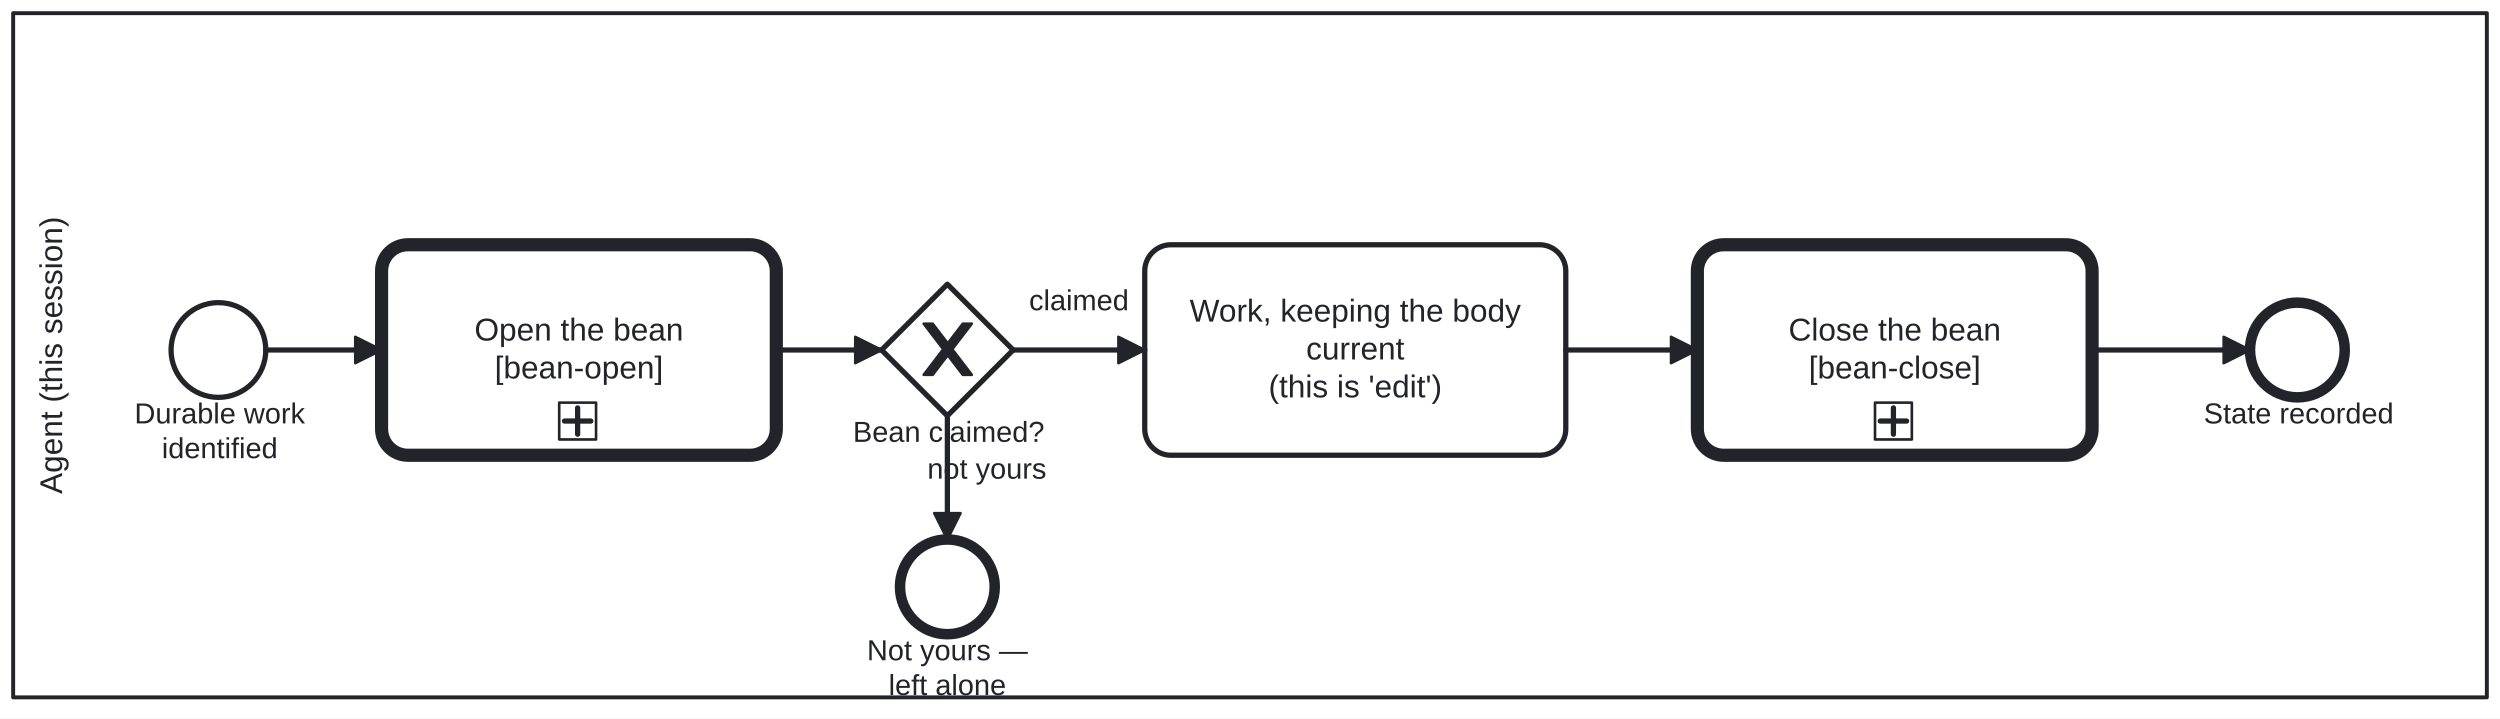
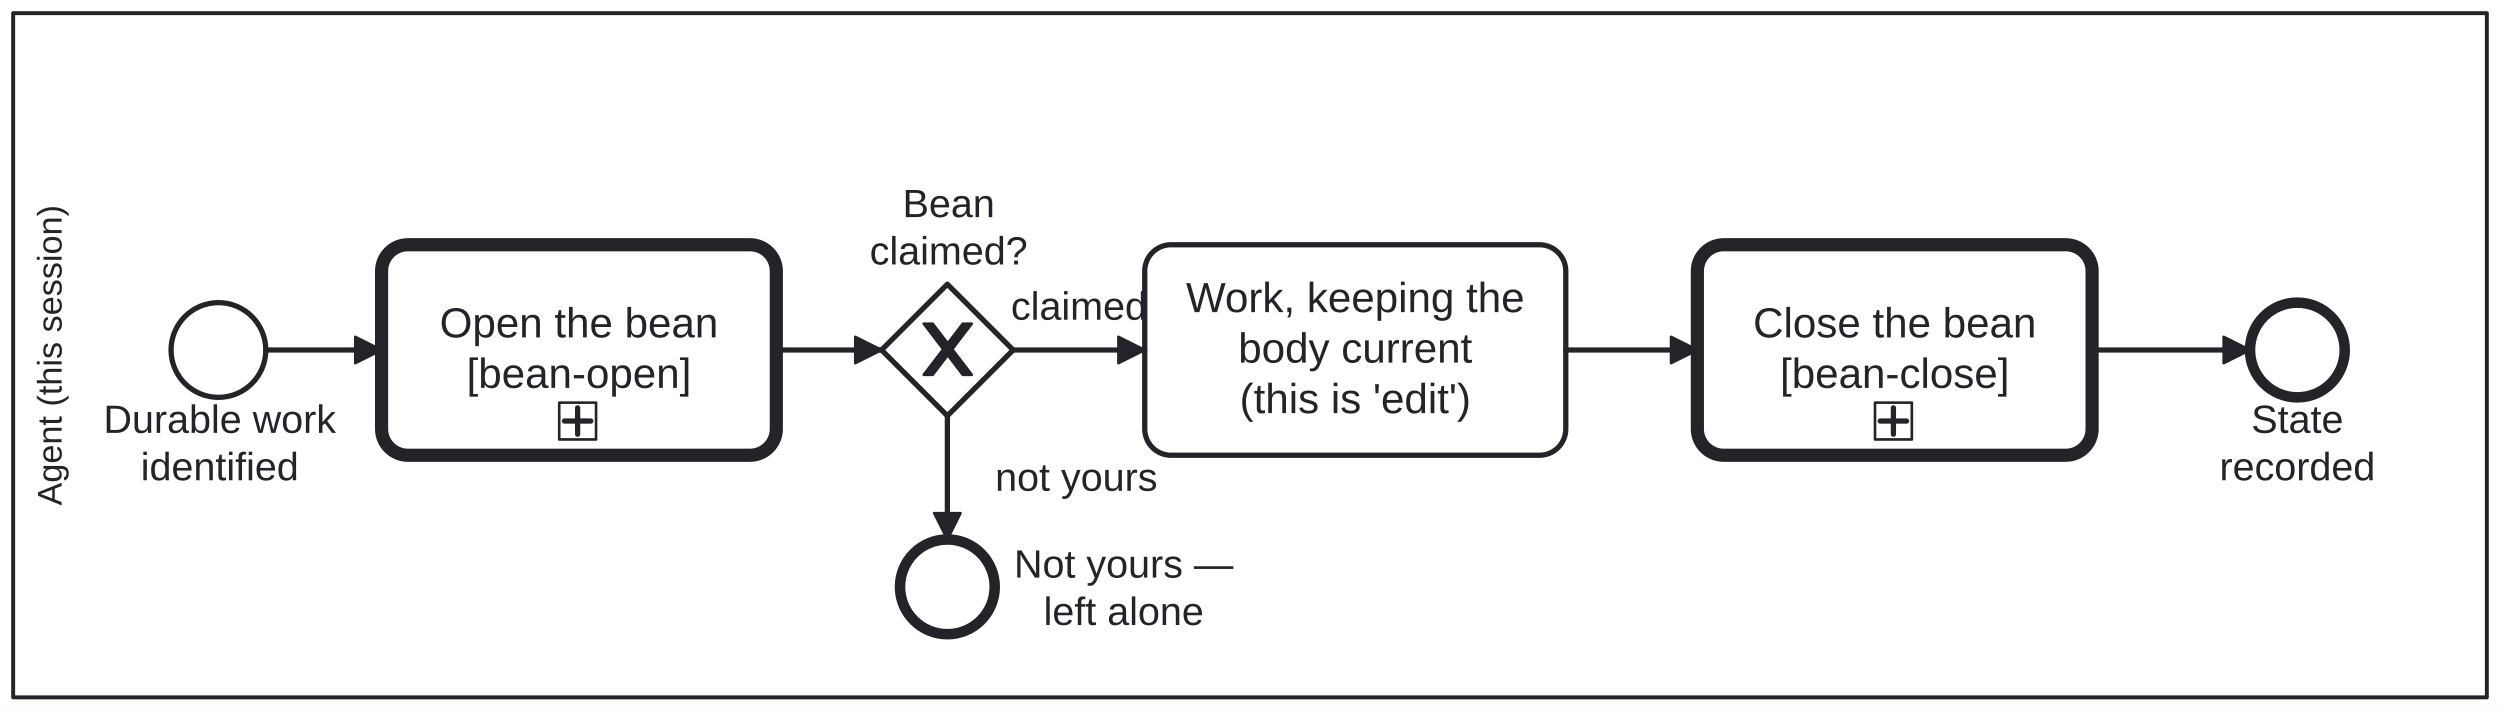
- <svg xmlns="http://www.w3.org/2000/svg" width="100%" style="max-width:100%;height:auto" viewBox="155 75 950 273" version="1.1">
-   <rect x="155" y="75" width="950" height="273" fill="#ffffff" />
+ <svg xmlns="http://www.w3.org/2000/svg" width="100%" style="max-width:100%;height:auto" viewBox="155 75 950 270" version="1.1">
+   <rect x="155" y="75" width="950" height="270" fill="#ffffff" />
  <g class="djs-group">
    <g class="djs-element djs-shape" data-element-id="Lane_Agent" style="display: block;" transform="matrix(1 0 0 1 160 80)">
      <g class="djs-visual">
        <rect x="0" y="0" width="940" height="260" rx="0" ry="0" style="stroke-linecap: round; stroke-linejoin: round; stroke: rgb(34, 36, 42); stroke-width: 1.5px; fill: white; fill-opacity: 0.25;" />
-         <text lineHeight="1.2" class="djs-label" style="font-family: Arial, sans-serif; font-size: 12px; font-weight: normal; fill: rgb(34, 36, 42);" transform="matrix(-1.83697e-16 -1 1 -1.83697e-16 0 260)">
-           <tspan x="77.31" y="18.6">Agent (this session)</tspan>
+         <text lineHeight="1.05" class="djs-label" transform="matrix(-1.83697e-16 -1 1 -1.83697e-16 0 260)" style="font-family: Arial, sans-serif; font-size: 13px; font-weight: normal; fill: rgb(34, 36, 42);">
+           <tspan x="72.919" y="18.413">Agent (this session)</tspan>
        </text>
      </g>
      <rect class="djs-hit djs-hit-all" x="0" y="0" width="940" height="260" style="fill: none; stroke-opacity: 0; stroke: white; stroke-width: 15px;" />
    </g>
  </g>
  <g class="djs-group">
    <g class="djs-element djs-shape" data-element-id="Start_DurableWork" style="display: block;" transform="matrix(1 0 0 1 220 190)">
      <g class="djs-visual">
        <circle cx="18" cy="18" r="18" style="stroke-linecap: round; stroke-linejoin: round; stroke: rgb(34, 36, 42); stroke-width: 2px; fill: white; fill-opacity: 0.95;" />
      </g>
      <rect class="djs-hit djs-hit-all" x="0" y="0" width="36" height="36" style="fill: none; stroke-opacity: 0; stroke: white; stroke-width: 15px;" />
    </g>
  </g>
  <g class="djs-group">
-     <g class="djs-element djs-shape" data-element-id="Start_DurableWork_label" style="display: block;" transform="matrix(1 0 0 1 206 226)">
-       <g class="djs-visual">
-         <text lineHeight="1.2" class="djs-label" style="font-family: Arial, sans-serif; font-size: 11px; font-weight: normal; fill: rgb(34, 36, 42);">
-           <tspan x="0.099" y="9.9">Durable work</tspan>
-           <tspan x="10.484" y="23.1">identified</tspan>
-         </text>
-       </g>
-       <rect class="djs-hit djs-hit-all" x="0" y="0" width="65" height="27" style="fill: none; stroke-opacity: 0; stroke: white; stroke-width: 15px;" />
+     <g class="djs-element djs-shape" data-element-id="Start_DurableWork_label" style="display: block;" transform="matrix(1 0 0 1 194 226)">
+       <g class="djs-visual">
+         <text lineHeight="1.2" class="djs-label" style="font-family: Arial, sans-serif; font-size: 15px; font-weight: normal; fill: rgb(34, 36, 42);">
+           <tspan x="0.317" y="13.5">Durable work</tspan>
+           <tspan x="14.478" y="31.5">identified</tspan>
+         </text>
+       </g>
+       <rect class="djs-hit djs-hit-all" x="0" y="0" width="89" height="36" style="fill: none; stroke-opacity: 0; stroke: white; stroke-width: 15px;" />
    </g>
  </g>
  <g class="djs-group">
    <a class="fa-subprocess-link" href="https://litlfred.github.io/folio-assistant/cat-harness/process/Process_BeanOpen" target="_top">
      <g class="djs-element djs-shape" data-element-id="Call_BeanOpen" style="display: block;" transform="matrix(1 0 0 1 300 168)">
        <g class="djs-visual">
          <rect x="0" y="0" width="150" height="80" rx="10" ry="10" style="stroke-linecap: round; stroke-linejoin: round; stroke: rgb(34, 36, 42); stroke-width: 5px; fill: white; fill-opacity: 0.95;" />
-           <text lineHeight="1.2" class="djs-label" style="font-family: Arial, sans-serif; font-size: 12px; font-weight: normal; fill: rgb(34, 36, 42);">
-             <tspan x="35.3" y="36.4">Open the bean</tspan>
-             <tspan x="42.973" y="50.8">[bean-open]</tspan>
+           <text lineHeight="1.2" class="djs-label" style="font-family: Arial, sans-serif; font-size: 16px; font-weight: normal; fill: rgb(34, 36, 42);">
+             <tspan x="22.066" y="35.2">Open the bean</tspan>
+             <tspan x="32.297" y="54.4">[bean-open]</tspan>
          </text>
          <rect x="0" y="0" width="14" height="14" rx="0" ry="0" style="stroke-linecap: round; stroke-linejoin: round; stroke: rgb(34, 36, 42); stroke-width: 1px; fill: white;" transform="matrix(1 0 0 1 67.5 60)" />
          <path data-marker="sub-process" d="m67.5,60 m 7,2 l 0,10 m -5,-5 l 10,0" style="fill: white; stroke-linecap: round; stroke-linejoin: round; stroke: rgb(34, 36, 42); stroke-width: 2px;" />
        </g>
        <rect class="djs-hit djs-hit-all" x="0" y="0" width="150" height="80" style="fill: none; stroke-opacity: 0; stroke: white; stroke-width: 15px;" />
      </g>
    </a>
  </g>
  <g class="djs-group">
    <g class="djs-element djs-shape" data-element-id="GW_Yours" style="display: block;" transform="matrix(1 0 0 1 490 183)">
      <g class="djs-visual">
        <polygon points="25,0 50,25 25,50 0,25" style="stroke-linecap: round; stroke-linejoin: round; stroke: rgb(34, 36, 42); stroke-width: 2px; fill: white; fill-opacity: 0.95;" />
        <path d="m 16,15 7.429,9.714 -7.429,9.714 3.429,0 5.714,-7.464 5.714,7.464 3.429,0 -7.429,-9.714 7.429,-9.714 -3.429,0 -5.714,7.464 -5.714,-7.464 -3.429,0 z" style="fill: rgb(34, 36, 42); stroke-linecap: round; stroke-linejoin: round; stroke: rgb(34, 36, 42); stroke-width: 1px;" />
      </g>
      <rect class="djs-hit djs-hit-all" x="0" y="0" width="50" height="50" style="fill: none; stroke-opacity: 0; stroke: white; stroke-width: 15px;" />
    </g>
  </g>
  <g class="djs-group">
-     <g class="djs-element djs-shape" data-element-id="GW_Yours_label" style="display: block;" transform="matrix(1 0 0 1 479 233)">
-       <g class="djs-visual">
-         <text lineHeight="1.2" class="djs-label" style="font-family: Arial, sans-serif; font-size: 11px; font-weight: normal; fill: rgb(34, 36, 42);">
-           <tspan x="0.116" y="9.9">Bean claimed?</tspan>
-         </text>
-       </g>
-       <rect class="djs-hit djs-hit-all" x="0" y="0" width="73" height="14" style="fill: none; stroke-opacity: 0; stroke: white; stroke-width: 15px;" />
+     <g class="djs-element djs-shape" data-element-id="GW_Yours_label" style="display: block;" transform="matrix(1 0 0 1 485 144)">
+       <g class="djs-visual">
+         <text lineHeight="1.2" class="djs-label" style="font-family: Arial, sans-serif; font-size: 15px; font-weight: normal; fill: rgb(34, 36, 42);">
+           <tspan x="12.984" y="13.5">Bean </tspan>
+           <tspan x="0.485" y="31.5">claimed?</tspan>
+         </text>
+       </g>
+       <rect class="djs-hit djs-hit-all" x="0" y="0" width="61" height="36" style="fill: none; stroke-opacity: 0; stroke: white; stroke-width: 15px;" />
    </g>
  </g>
  <g class="djs-group">
    <g class="djs-element djs-shape" data-element-id="End_NotYours" style="display: block;" transform="matrix(1 0 0 1 497 280)">
      <g class="djs-visual">
        <circle cx="18" cy="18" r="18" style="stroke-linecap: round; stroke-linejoin: round; stroke: rgb(34, 36, 42); stroke-width: 4px; fill: white; fill-opacity: 0.95;" />
      </g>
      <rect class="djs-hit djs-hit-all" x="0" y="0" width="36" height="36" style="fill: none; stroke-opacity: 0; stroke: white; stroke-width: 15px;" />
    </g>
  </g>
  <g class="djs-group">
-     <g class="djs-element djs-shape" data-element-id="End_NotYours_label" style="display: block;" transform="matrix(1 0 0 1 484 316)">
-       <g class="djs-visual">
-         <text lineHeight="1.2" class="djs-label" style="font-family: Arial, sans-serif; font-size: 11px; font-weight: normal; fill: rgb(34, 36, 42);">
-           <tspan x="0.436" y="9.9">Not yours —</tspan>
-           <tspan x="8.678" y="23.1">left alone</tspan>
-         </text>
-       </g>
-       <rect class="djs-hit djs-hit-all" x="0" y="0" width="62" height="27" style="fill: none; stroke-opacity: 0; stroke: white; stroke-width: 15px;" />
+     <g class="djs-element djs-shape" data-element-id="End_NotYours_label" style="display: block;" transform="matrix(1 0 0 1 540 281)">
+       <g class="djs-visual">
+         <text lineHeight="1.2" class="djs-label" style="font-family: Arial, sans-serif; font-size: 15px; font-weight: normal; fill: rgb(34, 36, 42);">
+           <tspan x="0.322" y="13.5">Not yours —</tspan>
+           <tspan x="11.561" y="31.5">left alone</tspan>
+         </text>
+       </g>
+       <rect class="djs-hit djs-hit-all" x="0" y="0" width="84" height="36" style="fill: none; stroke-opacity: 0; stroke: white; stroke-width: 15px;" />
    </g>
  </g>
  <g class="djs-group">
    <g class="djs-element djs-shape" data-element-id="Task_Work" style="display: block;" transform="matrix(1 0 0 1 590 168)">
      <g class="djs-visual">
        <rect x="0" y="0" width="160" height="80" rx="10" ry="10" style="stroke-linecap: round; stroke-linejoin: round; stroke: rgb(34, 36, 42); stroke-width: 2px; fill: white; fill-opacity: 0.95;" />
-         <text lineHeight="1.2" class="djs-label" style="font-family: Arial, sans-serif; font-size: 12px; font-weight: normal; fill: rgb(34, 36, 42);">
-           <tspan x="17.073" y="29.2">Work, keeping the body </tspan>
-           <tspan x="61.326" y="43.6">current</tspan>
-           <tspan x="47.035" y="58">(this is 'edit')</tspan>
+         <text lineHeight="1.2" class="djs-label" style="font-family: Arial, sans-serif; font-size: 16px; font-weight: normal; fill: rgb(34, 36, 42);">
+           <tspan x="15.668" y="25.6">Work, keeping the </tspan>
+           <tspan x="35.531" y="44.8">body current</tspan>
+           <tspan x="36.047" y="64">(this is 'edit')</tspan>
        </text>
      </g>
      <rect class="djs-hit djs-hit-all" x="0" y="0" width="160" height="80" style="fill: none; stroke-opacity: 0; stroke: white; stroke-width: 15px;" />
    </g>
  </g>
  <g class="djs-group">
    <a class="fa-subprocess-link" href="https://litlfred.github.io/folio-assistant/cat-harness/process/Process_BeanClose" target="_top">
      <g class="djs-element djs-shape" data-element-id="Call_BeanClose" style="display: block;" transform="matrix(1 0 0 1 800 168)">
        <g class="djs-visual">
          <rect x="0" y="0" width="150" height="80" rx="10" ry="10" style="stroke-linecap: round; stroke-linejoin: round; stroke: rgb(34, 36, 42); stroke-width: 5px; fill: white; fill-opacity: 0.95;" />
-           <text lineHeight="1.2" class="djs-label" style="font-family: Arial, sans-serif; font-size: 12px; font-weight: normal; fill: rgb(34, 36, 42);">
-             <tspan x="34.638" y="36.4">Close the bean</tspan>
-             <tspan x="42.313" y="50.8">[bean-close]</tspan>
+           <text lineHeight="1.2" class="djs-label" style="font-family: Arial, sans-serif; font-size: 16px; font-weight: normal; fill: rgb(34, 36, 42);">
+             <tspan x="21.184" y="35.2">Close the bean</tspan>
+             <tspan x="31.418" y="54.4">[bean-close]</tspan>
          </text>
          <rect x="0" y="0" width="14" height="14" rx="0" ry="0" style="stroke-linecap: round; stroke-linejoin: round; stroke: rgb(34, 36, 42); stroke-width: 1px; fill: white;" transform="matrix(1 0 0 1 67.5 60)" />
          <path data-marker="sub-process" d="m67.5,60 m 7,2 l 0,10 m -5,-5 l 10,0" style="fill: white; stroke-linecap: round; stroke-linejoin: round; stroke: rgb(34, 36, 42); stroke-width: 2px;" />
        </g>
        <rect class="djs-hit djs-hit-all" x="0" y="0" width="150" height="80" style="fill: none; stroke-opacity: 0; stroke: white; stroke-width: 15px;" />
      </g>
    </a>
  </g>
  <g class="djs-group">
    <g class="djs-element djs-shape" data-element-id="End_Recorded" style="display: block;" transform="matrix(1 0 0 1 1010 190)">
      <g class="djs-visual">
        <circle cx="18" cy="18" r="18" style="stroke-linecap: round; stroke-linejoin: round; stroke: rgb(34, 36, 42); stroke-width: 4px; fill: white; fill-opacity: 0.95;" />
      </g>
      <rect class="djs-hit djs-hit-all" x="0" y="0" width="36" height="36" style="fill: none; stroke-opacity: 0; stroke: white; stroke-width: 15px;" />
    </g>
  </g>
  <g class="djs-group">
-     <g class="djs-element djs-shape" data-element-id="End_Recorded_label" style="display: block;" transform="matrix(1 0 0 1 992 226)">
-       <g class="djs-visual">
-         <text lineHeight="1.2" class="djs-label" style="font-family: Arial, sans-serif; font-size: 11px; font-weight: normal; fill: rgb(34, 36, 42);">
-           <tspan x="0.422" y="9.9">State recorded</tspan>
-         </text>
-       </g>
-       <rect class="djs-hit djs-hit-all" x="0" y="0" width="73" height="14" style="fill: none; stroke-opacity: 0; stroke: white; stroke-width: 15px;" />
+     <g class="djs-element djs-shape" data-element-id="End_Recorded_label" style="display: block;" transform="matrix(1 0 0 1 998 226)">
+       <g class="djs-visual">
+         <text lineHeight="1.2" class="djs-label" style="font-family: Arial, sans-serif; font-size: 15px; font-weight: normal; fill: rgb(34, 36, 42);">
+           <tspan x="12.488" y="13.5">State </tspan>
+           <tspan x="0.399" y="31.5">recorded</tspan>
+         </text>
+       </g>
+       <rect class="djs-hit djs-hit-all" x="0" y="0" width="60" height="36" style="fill: none; stroke-opacity: 0; stroke: white; stroke-width: 15px;" />
    </g>
  </g>
  <g class="djs-group">
    <g class="djs-element djs-connection" data-element-id="BF_1" style="display: block;">
      <g class="djs-visual">
        <defs>
          <marker id="folio-marker-1" viewBox="0 0 20 20" refX="11" refY="10" markerWidth="10" markerHeight="10" orient="auto">
            <path d="M 1 5 L 11 10 L 1 15 Z" style="stroke-linecap: round; stroke-linejoin: round; stroke: rgb(34, 36, 42); stroke-width: 1px; fill: rgb(34, 36, 42);" />
          </marker>
        </defs>
        <path data-corner-radius="5" style="fill: none; stroke-linecap: round; stroke-linejoin: round; stroke: rgb(34, 36, 42); stroke-width: 2px; marker-end: url('#folio-marker-1');" d="M256,208L300,208" />
      </g>
      <path d="M256,208L300,208" class="djs-hit djs-hit-stroke" style="fill: none; stroke-opacity: 0; stroke: white; stroke-width: 15px;" />
    </g>
  </g>
  <g class="djs-group">
    <g class="djs-element djs-connection" data-element-id="BF_2" style="display: block;">
      <g class="djs-visual">
        <defs>
          <marker id="folio-marker-2" viewBox="0 0 20 20" refX="11" refY="10" markerWidth="10" markerHeight="10" orient="auto">
            <path d="M 1 5 L 11 10 L 1 15 Z" style="stroke-linecap: round; stroke-linejoin: round; stroke: rgb(34, 36, 42); stroke-width: 1px; fill: rgb(34, 36, 42);" />
          </marker>
        </defs>
        <path data-corner-radius="5" style="fill: none; stroke-linecap: round; stroke-linejoin: round; stroke: rgb(34, 36, 42); stroke-width: 2px; marker-end: url('#folio-marker-2');" d="M450,208L490,208" />
      </g>
      <path d="M450,208L490,208" class="djs-hit djs-hit-stroke" style="fill: none; stroke-opacity: 0; stroke: white; stroke-width: 15px;" />
    </g>
  </g>
  <g class="djs-group">
    <g class="djs-element djs-connection" data-element-id="BF_3" style="display: block;">
      <g class="djs-visual">
        <defs>
          <marker id="folio-marker-3" viewBox="0 0 20 20" refX="11" refY="10" markerWidth="10" markerHeight="10" orient="auto">
            <path d="M 1 5 L 11 10 L 1 15 Z" style="stroke-linecap: round; stroke-linejoin: round; stroke: rgb(34, 36, 42); stroke-width: 1px; fill: rgb(34, 36, 42);" />
          </marker>
        </defs>
        <path data-corner-radius="5" style="fill: none; stroke-linecap: round; stroke-linejoin: round; stroke: rgb(34, 36, 42); stroke-width: 2px; marker-end: url('#folio-marker-3');" d="M515,233L515,280" />
      </g>
      <path d="M515,233L515,280" class="djs-hit djs-hit-stroke" style="fill: none; stroke-opacity: 0; stroke: white; stroke-width: 15px;" />
    </g>
  </g>
  <g class="djs-group">
-     <g class="djs-element djs-shape" data-element-id="BF_3_label" style="display: block;" transform="matrix(1 0 0 1 507 247)">
-       <g class="djs-visual">
-         <text lineHeight="1.2" class="djs-label" style="font-family: Arial, sans-serif; font-size: 11px; font-weight: normal; fill: rgb(34, 36, 42);">
-           <tspan x="0.377" y="9.9">not yours</tspan>
-         </text>
-       </g>
-       <rect class="djs-hit djs-hit-all" x="0" y="0" width="46" height="14" style="fill: none; stroke-opacity: 0; stroke: white; stroke-width: 15px;" />
+     <g class="djs-element djs-shape" data-element-id="BF_3_label" style="display: block;" transform="matrix(1 0 0 1 533 248)">
+       <g class="djs-visual">
+         <text lineHeight="1.2" class="djs-label" style="font-family: Arial, sans-serif; font-size: 15px; font-weight: normal; fill: rgb(34, 36, 42);">
+           <tspan x="0.15" y="13.5">not yours</tspan>
+         </text>
+       </g>
+       <rect class="djs-hit djs-hit-all" x="0" y="0" width="62" height="18" style="fill: none; stroke-opacity: 0; stroke: white; stroke-width: 15px;" />
    </g>
  </g>
  <g class="djs-group">
    <g class="djs-element djs-connection" data-element-id="BF_4" style="display: block;">
      <g class="djs-visual">
        <defs>
          <marker id="folio-marker-4" viewBox="0 0 20 20" refX="11" refY="10" markerWidth="10" markerHeight="10" orient="auto">
            <path d="M 1 5 L 11 10 L 1 15 Z" style="stroke-linecap: round; stroke-linejoin: round; stroke: rgb(34, 36, 42); stroke-width: 1px; fill: rgb(34, 36, 42);" />
          </marker>
        </defs>
        <path data-corner-radius="5" style="fill: none; stroke-linecap: round; stroke-linejoin: round; stroke: rgb(34, 36, 42); stroke-width: 2px; marker-end: url('#folio-marker-4');" d="M540,208L590,208" />
      </g>
      <path d="M540,208L590,208" class="djs-hit djs-hit-stroke" style="fill: none; stroke-opacity: 0; stroke: white; stroke-width: 15px;" />
    </g>
  </g>
  <g class="djs-group">
-     <g class="djs-element djs-shape" data-element-id="BF_4_label" style="display: block;" transform="matrix(1 0 0 1 546 183)">
-       <g class="djs-visual">
-         <text lineHeight="1.2" class="djs-label" style="font-family: Arial, sans-serif; font-size: 11px; font-weight: normal; fill: rgb(34, 36, 42);">
-           <tspan x="0.048" y="9.9">claimed</tspan>
-         </text>
-       </g>
-       <rect class="djs-hit djs-hit-all" x="0" y="0" width="38" height="14" style="fill: none; stroke-opacity: 0; stroke: white; stroke-width: 15px;" />
+     <g class="djs-element djs-shape" data-element-id="BF_4_label" style="display: block;" transform="matrix(1 0 0 1 539 183)">
+       <g class="djs-visual">
+         <text lineHeight="1.2" class="djs-label" style="font-family: Arial, sans-serif; font-size: 15px; font-weight: normal; fill: rgb(34, 36, 42);">
+           <tspan x="0.156" y="13.5">claimed</tspan>
+         </text>
+       </g>
+       <rect class="djs-hit djs-hit-all" x="0" y="0" width="52" height="18" style="fill: none; stroke-opacity: 0; stroke: white; stroke-width: 15px;" />
    </g>
  </g>
  <g class="djs-group">
    <g class="djs-element djs-connection" data-element-id="BF_5" style="display: block;">
      <g class="djs-visual">
        <defs>
          <marker id="folio-marker-5" viewBox="0 0 20 20" refX="11" refY="10" markerWidth="10" markerHeight="10" orient="auto">
            <path d="M 1 5 L 11 10 L 1 15 Z" style="stroke-linecap: round; stroke-linejoin: round; stroke: rgb(34, 36, 42); stroke-width: 1px; fill: rgb(34, 36, 42);" />
          </marker>
        </defs>
        <path data-corner-radius="5" style="fill: none; stroke-linecap: round; stroke-linejoin: round; stroke: rgb(34, 36, 42); stroke-width: 2px; marker-end: url('#folio-marker-5');" d="M750,208L800,208" />
      </g>
      <path d="M750,208L800,208" class="djs-hit djs-hit-stroke" style="fill: none; stroke-opacity: 0; stroke: white; stroke-width: 15px;" />
    </g>
  </g>
  <g class="djs-group">
    <g class="djs-element djs-connection" data-element-id="BF_6" style="display: block;">
      <g class="djs-visual">
        <defs>
          <marker id="folio-marker-6" viewBox="0 0 20 20" refX="11" refY="10" markerWidth="10" markerHeight="10" orient="auto">
            <path d="M 1 5 L 11 10 L 1 15 Z" style="stroke-linecap: round; stroke-linejoin: round; stroke: rgb(34, 36, 42); stroke-width: 1px; fill: rgb(34, 36, 42);" />
          </marker>
        </defs>
        <path data-corner-radius="5" style="fill: none; stroke-linecap: round; stroke-linejoin: round; stroke: rgb(34, 36, 42); stroke-width: 2px; marker-end: url('#folio-marker-6');" d="M950,208L1010,208" />
      </g>
      <path d="M950,208L1010,208" class="djs-hit djs-hit-stroke" style="fill: none; stroke-opacity: 0; stroke: white; stroke-width: 15px;" />
    </g>
  </g>
</svg>
